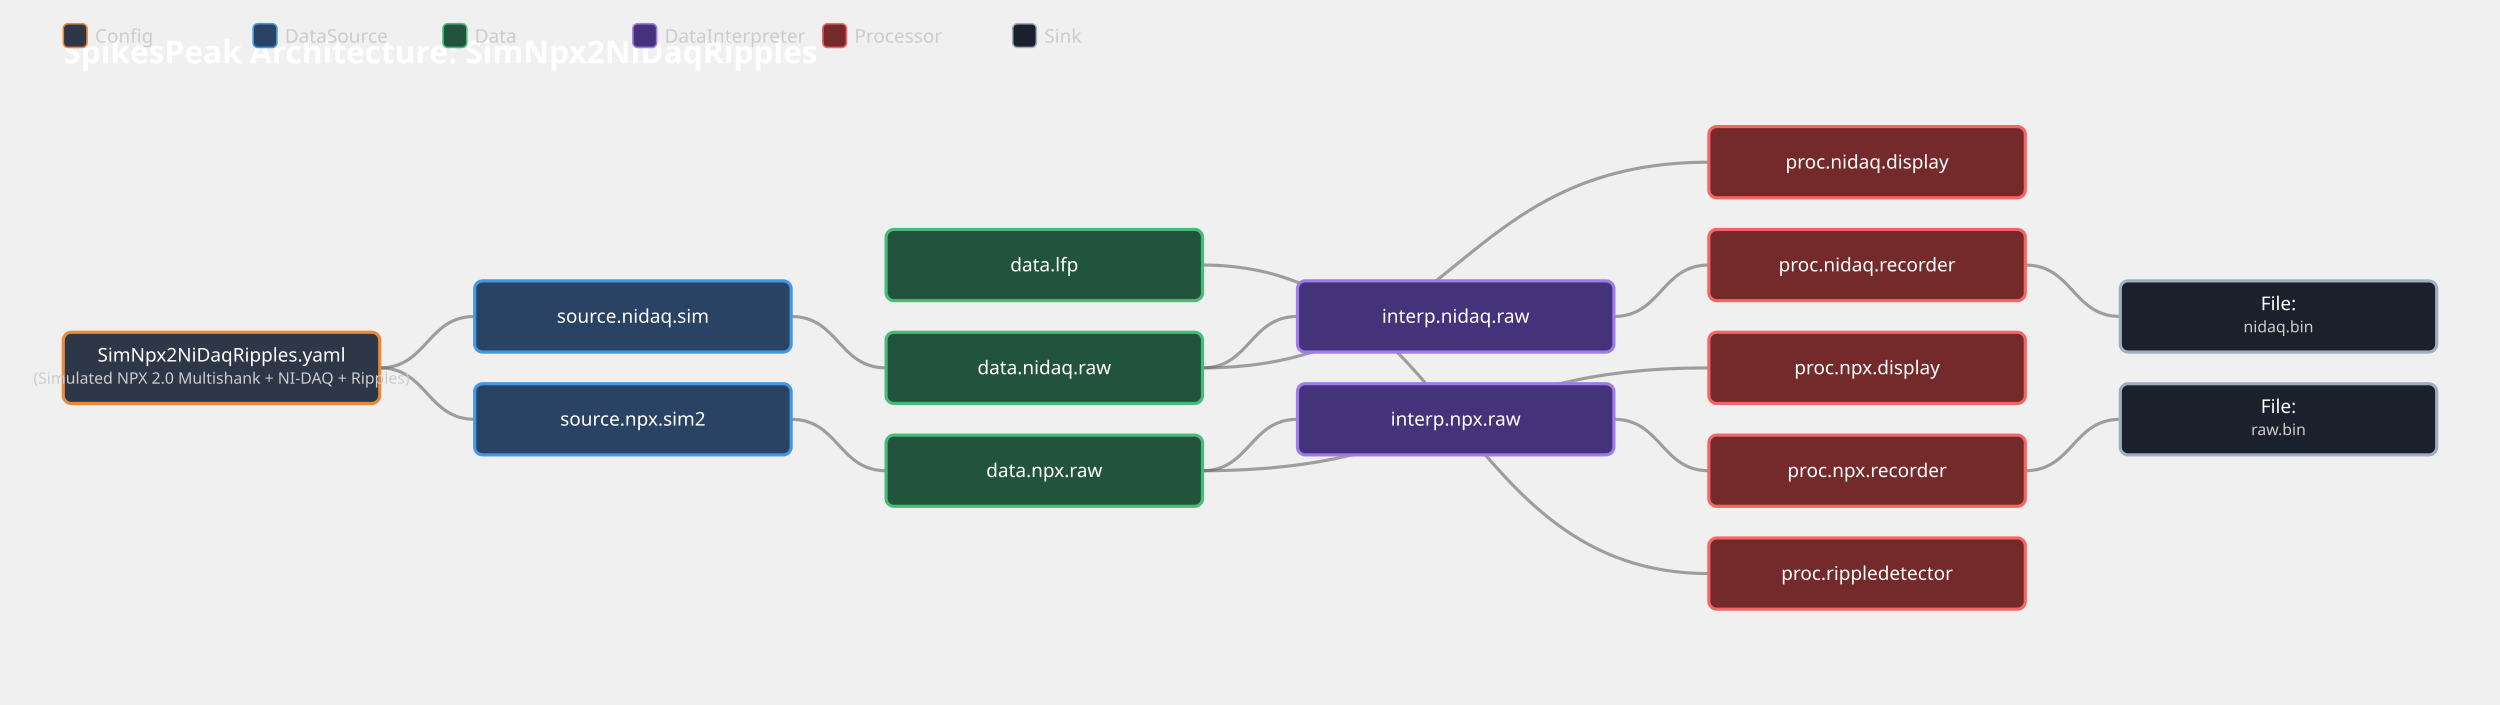
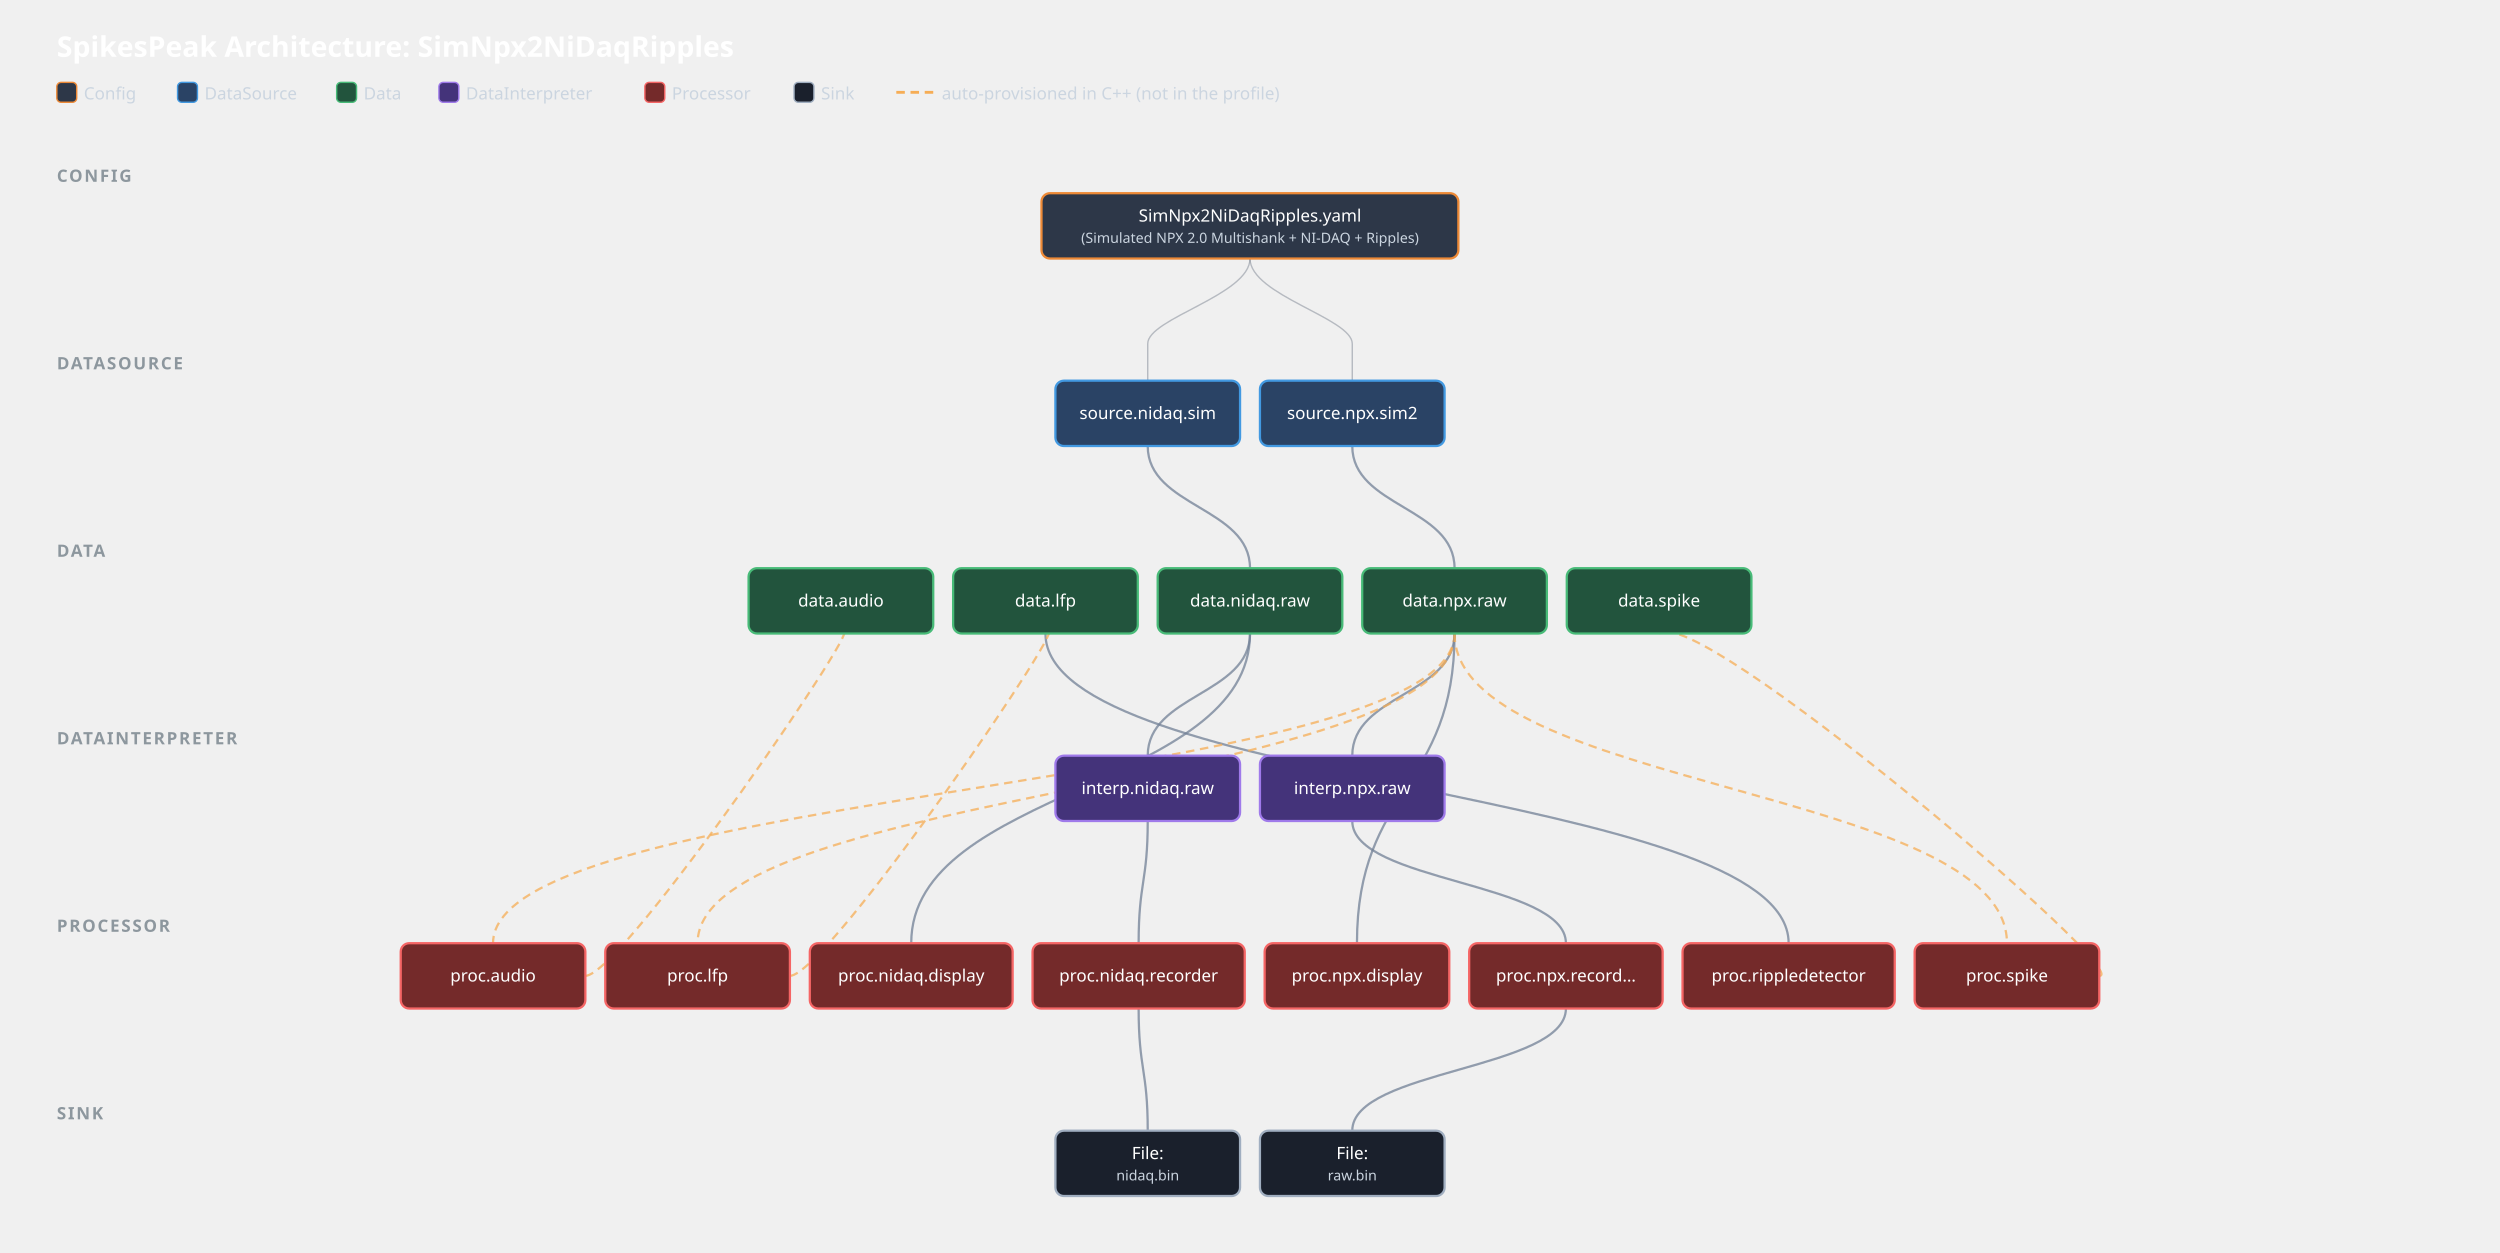
- <svg xmlns="http://www.w3.org/2000/svg" width="1580.0" height="445.0" style="background-color: #1a1a1a;">
+ <svg xmlns="http://www.w3.org/2000/svg" width="1760.0" height="882.0" viewBox="0 0 1760.0 882.0" preserveAspectRatio="xMidYMin meet" style="background-color: #1a1a1a; max-width: 100%; height: auto;">
  <text x="40" y="40" fill="#fff" font-family="sans-serif" font-size="20" font-weight="bold">SpikesPeak Architecture: SimNpx2NiDaqRipples</text>
  <g id="legend">
-     <rect x="40" y="15" width="15" height="15" rx="3" fill="#2d3748" stroke="#ed8936" stroke-width="1" />
-     <text x="60" y="27" fill="#ccc" font-family="sans-serif" font-size="12">Config</text>
-     <rect x="160" y="15" width="15" height="15" rx="3" fill="#2a4365" stroke="#4299e1" stroke-width="1" />
-     <text x="180" y="27" fill="#ccc" font-family="sans-serif" font-size="12">DataSource</text>
-     <rect x="280" y="15" width="15" height="15" rx="3" fill="#22543d" stroke="#48bb78" stroke-width="1" />
-     <text x="300" y="27" fill="#ccc" font-family="sans-serif" font-size="12">Data</text>
-     <rect x="400" y="15" width="15" height="15" rx="3" fill="#44337a" stroke="#9f7aea" stroke-width="1" />
-     <text x="420" y="27" fill="#ccc" font-family="sans-serif" font-size="12">DataInterpreter</text>
-     <rect x="520" y="15" width="15" height="15" rx="3" fill="#742a2a" stroke="#f56565" stroke-width="1" />
-     <text x="540" y="27" fill="#ccc" font-family="sans-serif" font-size="12">Processor</text>
-     <rect x="640" y="15" width="15" height="15" rx="3" fill="#1a202c" stroke="#a0aec0" stroke-width="1" />
-     <text x="660" y="27" fill="#ccc" font-family="sans-serif" font-size="12">Sink</text>
+     <rect x="40" y="58" width="14" height="14" rx="3" fill="#2d3748" stroke="#ed8936" stroke-width="1" />
+     <text x="59" y="70" fill="#cbd5e0" font-family="sans-serif" font-size="12">Config</text>
+     <rect x="125" y="58" width="14" height="14" rx="3" fill="#2a4365" stroke="#4299e1" stroke-width="1" />
+     <text x="144" y="70" fill="#cbd5e0" font-family="sans-serif" font-size="12">DataSource</text>
+     <rect x="237" y="58" width="14" height="14" rx="3" fill="#22543d" stroke="#48bb78" stroke-width="1" />
+     <text x="256" y="70" fill="#cbd5e0" font-family="sans-serif" font-size="12">Data</text>
+     <rect x="309" y="58" width="14" height="14" rx="3" fill="#44337a" stroke="#9f7aea" stroke-width="1" />
+     <text x="328" y="70" fill="#cbd5e0" font-family="sans-serif" font-size="12">DataInterpreter</text>
+     <rect x="454" y="58" width="14" height="14" rx="3" fill="#742a2a" stroke="#f56565" stroke-width="1" />
+     <text x="473" y="70" fill="#cbd5e0" font-family="sans-serif" font-size="12">Processor</text>
+     <rect x="559" y="58" width="14" height="14" rx="3" fill="#1a202c" stroke="#a0aec0" stroke-width="1" />
+     <text x="578" y="70" fill="#cbd5e0" font-family="sans-serif" font-size="12">Sink</text>
+     <path d="M 631 65 l 26 0" stroke="#f6ad55" stroke-width="2" stroke-dasharray="6 4" />
+     <text x="663" y="70" fill="#cbd5e0" font-family="sans-serif" font-size="12">auto-provisioned in C++ (not in the profile)</text>
  </g>
  <g id="edges">
-     <path d="M 240.0 232.5 C 270.0 232.5, 270.0 200.0, 300.0 200.0" fill="none" stroke="#666" stroke-width="2" opacity="0.6" />
-     <path d="M 240.0 232.5 C 270.0 232.5, 270.0 265.0, 300.0 265.0" fill="none" stroke="#666" stroke-width="2" opacity="0.6" />
-     <path d="M 760.0 167.5 C 920.0 167.5, 920.0 362.5, 1080.0 362.5" fill="none" stroke="#666" stroke-width="2" opacity="0.6" />
-     <path d="M 760.0 232.5 C 790.0 232.5, 790.0 200.0, 820.0 200.0" fill="none" stroke="#666" stroke-width="2" opacity="0.6" />
-     <path d="M 760.0 232.5 C 920.0 232.5, 920.0 102.5, 1080.0 102.5" fill="none" stroke="#666" stroke-width="2" opacity="0.6" />
-     <path d="M 760.0 297.5 C 790.0 297.5, 790.0 265.0, 820.0 265.0" fill="none" stroke="#666" stroke-width="2" opacity="0.6" />
-     <path d="M 760.0 297.5 C 920.0 297.5, 920.0 232.5, 1080.0 232.5" fill="none" stroke="#666" stroke-width="2" opacity="0.6" />
-     <path d="M 1020.0 200.0 C 1050.0 200.0, 1050.0 167.5, 1080.0 167.5" fill="none" stroke="#666" stroke-width="2" opacity="0.6" />
-     <path d="M 1020.0 265.0 C 1050.0 265.0, 1050.0 297.5, 1080.0 297.5" fill="none" stroke="#666" stroke-width="2" opacity="0.6" />
-     <path d="M 1280.0 167.5 C 1310.0 167.5, 1310.0 200.0, 1340.0 200.0" fill="none" stroke="#666" stroke-width="2" opacity="0.6" />
-     <path d="M 1280.0 297.5 C 1310.0 297.5, 1310.0 265.0, 1340.0 265.0" fill="none" stroke="#666" stroke-width="2" opacity="0.6" />
-     <path d="M 500.0 200.0 C 530.0 200.0, 530.0 232.5, 560.0 232.5" fill="none" stroke="#666" stroke-width="2" opacity="0.6" />
-     <path d="M 500.0 265.0 C 530.0 265.0, 530.0 297.5, 560.0 297.5" fill="none" stroke="#666" stroke-width="2" opacity="0.6" />
+     <path d="M 880.0 182.0 C 880.0 207.8, 808.0 224.0, 808.0 242.0 L 808.0 268.0" fill="none" stroke="#4a5568" stroke-width="1.0" opacity="0.35" />
+     <path d="M 880.0 182.0 C 880.0 207.8, 952.0 224.0, 952.0 242.0 L 952.0 268.0" fill="none" stroke="#4a5568" stroke-width="1.0" opacity="0.35" />
+     <path d="M 736.0 446.0 C 736.0 555.0, 1259.2 555.0, 1259.2 664.0" fill="none" stroke="#718096" stroke-width="1.6" opacity="0.75" />
+     <path d="M 880.0 446.0 C 880.0 489.0, 808.0 489.0, 808.0 532.0" fill="none" stroke="#718096" stroke-width="1.6" opacity="0.75" />
+     <path d="M 880.0 446.0 C 880.0 555.0, 641.5 555.0, 641.5 664.0" fill="none" stroke="#718096" stroke-width="1.6" opacity="0.75" />
+     <path d="M 1024.0 446.0 C 1024.0 489.0, 952.0 489.0, 952.0 532.0" fill="none" stroke="#718096" stroke-width="1.6" opacity="0.75" />
+     <path d="M 1024.0 446.0 C 1024.0 555.0, 347.1 555.0, 347.1 664.0" fill="none" stroke="#f6ad55" stroke-width="1.6" opacity="0.75" stroke-dasharray="6 4" />
+     <path d="M 1024.0 446.0 C 1024.0 555.0, 491.1 555.0, 491.1 664.0" fill="none" stroke="#f6ad55" stroke-width="1.6" opacity="0.75" stroke-dasharray="6 4" />
+     <path d="M 1024.0 446.0 C 1024.0 555.0, 955.3 555.0, 955.3 664.0" fill="none" stroke="#718096" stroke-width="1.6" opacity="0.75" />
+     <path d="M 1024.0 446.0 C 1024.0 555.0, 1412.9 555.0, 1412.9 664.0" fill="none" stroke="#f6ad55" stroke-width="1.6" opacity="0.75" stroke-dasharray="6 4" />
+     <path d="M 808.0 578.0 C 808.0 621.0, 801.6 621.0, 801.6 664.0" fill="none" stroke="#718096" stroke-width="1.6" opacity="0.75" />
+     <path d="M 952.0 578.0 C 952.0 621.0, 1102.4 621.0, 1102.4 664.0" fill="none" stroke="#718096" stroke-width="1.6" opacity="0.75" />
+     <path d="M 412.1 687.0 C 438.1 687.0, 618.0 423.0, 592.0 446.0" fill="none" stroke="#f6ad55" stroke-width="1.6" opacity="0.75" stroke-dasharray="6 4" />
+     <path d="M 556.1 687.0 C 582.1 687.0, 762.0 423.0, 736.0 446.0" fill="none" stroke="#f6ad55" stroke-width="1.6" opacity="0.75" stroke-dasharray="6 4" />
+     <path d="M 801.6 710.0 C 801.6 753.0, 808.0 753.0, 808.0 796.0" fill="none" stroke="#718096" stroke-width="1.6" opacity="0.75" />
+     <path d="M 1102.4 710.0 C 1102.4 753.0, 952.0 753.0, 952.0 796.0" fill="none" stroke="#718096" stroke-width="1.6" opacity="0.75" />
+     <path d="M 1477.9 687.0 C 1503.9 687.0, 1194.0 423.0, 1168.0 446.0" fill="none" stroke="#f6ad55" stroke-width="1.6" opacity="0.75" stroke-dasharray="6 4" />
+     <path d="M 808.0 314.0 C 808.0 357.0, 880.0 357.0, 880.0 400.0" fill="none" stroke="#718096" stroke-width="1.6" opacity="0.75" />
+     <path d="M 952.0 314.0 C 952.0 357.0, 1024.0 357.0, 1024.0 400.0" fill="none" stroke="#718096" stroke-width="1.6" opacity="0.75" />
  </g>
  <g id="nodes">
-     <rect x="40.0" y="210.0" width="200" height="45" rx="5" fill="#2d3748" stroke="#ed8936" stroke-width="2" />
-     <text x="140.0" y="228.5" fill="#fff" font-family="sans-serif" font-size="12" text-anchor="middle">SimNpx2NiDaqRipples.yaml</text>
-     <text x="140.0" y="242.5" fill="#ccc" font-family="sans-serif" font-size="10" text-anchor="middle">(Simulated NPX 2.0 Multishank + NI-DAQ + Ripples)</text>
-     <rect x="560.0" y="145.0" width="200" height="45" rx="5" fill="#22543d" stroke="#48bb78" stroke-width="2" />
-     <text x="660.0" y="171.5" fill="#fff" font-family="sans-serif" font-size="12" text-anchor="middle">data.lfp</text>
-     <rect x="560.0" y="210.0" width="200" height="45" rx="5" fill="#22543d" stroke="#48bb78" stroke-width="2" />
-     <text x="660.0" y="236.5" fill="#fff" font-family="sans-serif" font-size="12" text-anchor="middle">data.nidaq.raw</text>
-     <rect x="560.0" y="275.0" width="200" height="45" rx="5" fill="#22543d" stroke="#48bb78" stroke-width="2" />
-     <text x="660.0" y="301.5" fill="#fff" font-family="sans-serif" font-size="12" text-anchor="middle">data.npx.raw</text>
-     <rect x="820.0" y="177.5" width="200" height="45" rx="5" fill="#44337a" stroke="#9f7aea" stroke-width="2" />
-     <text x="920.0" y="204.0" fill="#fff" font-family="sans-serif" font-size="12" text-anchor="middle">interp.nidaq.raw</text>
-     <rect x="820.0" y="242.5" width="200" height="45" rx="5" fill="#44337a" stroke="#9f7aea" stroke-width="2" />
-     <text x="920.0" y="269.0" fill="#fff" font-family="sans-serif" font-size="12" text-anchor="middle">interp.npx.raw</text>
-     <rect x="1080.0" y="80.0" width="200" height="45" rx="5" fill="#742a2a" stroke="#f56565" stroke-width="2" />
-     <text x="1180.0" y="106.5" fill="#fff" font-family="sans-serif" font-size="12" text-anchor="middle">proc.nidaq.display</text>
-     <rect x="1080.0" y="145.0" width="200" height="45" rx="5" fill="#742a2a" stroke="#f56565" stroke-width="2" />
-     <text x="1180.0" y="171.5" fill="#fff" font-family="sans-serif" font-size="12" text-anchor="middle">proc.nidaq.recorder</text>
-     <rect x="1080.0" y="210.0" width="200" height="45" rx="5" fill="#742a2a" stroke="#f56565" stroke-width="2" />
-     <text x="1180.0" y="236.5" fill="#fff" font-family="sans-serif" font-size="12" text-anchor="middle">proc.npx.display</text>
-     <rect x="1080.0" y="275.0" width="200" height="45" rx="5" fill="#742a2a" stroke="#f56565" stroke-width="2" />
-     <text x="1180.0" y="301.5" fill="#fff" font-family="sans-serif" font-size="12" text-anchor="middle">proc.npx.recorder</text>
-     <rect x="1080.0" y="340.0" width="200" height="45" rx="5" fill="#742a2a" stroke="#f56565" stroke-width="2" />
-     <text x="1180.0" y="366.5" fill="#fff" font-family="sans-serif" font-size="12" text-anchor="middle">proc.rippledetector</text>
-     <rect x="1340.0" y="177.5" width="200" height="45" rx="5" fill="#1a202c" stroke="#a0aec0" stroke-width="2" />
-     <text x="1440.0" y="196.0" fill="#fff" font-family="sans-serif" font-size="12" text-anchor="middle">File:</text>
-     <text x="1440.0" y="210.0" fill="#ccc" font-family="sans-serif" font-size="10" text-anchor="middle">nidaq.bin</text>
-     <rect x="1340.0" y="242.5" width="200" height="45" rx="5" fill="#1a202c" stroke="#a0aec0" stroke-width="2" />
-     <text x="1440.0" y="261.0" fill="#fff" font-family="sans-serif" font-size="12" text-anchor="middle">File:</text>
-     <text x="1440.0" y="275.0" fill="#ccc" font-family="sans-serif" font-size="10" text-anchor="middle">raw.bin</text>
-     <rect x="300.0" y="177.5" width="200" height="45" rx="5" fill="#2a4365" stroke="#4299e1" stroke-width="2" />
-     <text x="400.0" y="204.0" fill="#fff" font-family="sans-serif" font-size="12" text-anchor="middle">source.nidaq.sim</text>
-     <rect x="300.0" y="242.5" width="200" height="45" rx="5" fill="#2a4365" stroke="#4299e1" stroke-width="2" />
-     <text x="400.0" y="269.0" fill="#fff" font-family="sans-serif" font-size="12" text-anchor="middle">source.npx.sim2</text>
+     <text x="40" y="128.0" fill="#8d979e" font-family="sans-serif" font-size="12" font-weight="bold" letter-spacing="1.2">CONFIG</text>
+     <text x="40" y="260.0" fill="#8d979e" font-family="sans-serif" font-size="12" font-weight="bold" letter-spacing="1.2">DATASOURCE</text>
+     <text x="40" y="392.0" fill="#8d979e" font-family="sans-serif" font-size="12" font-weight="bold" letter-spacing="1.2">DATA</text>
+     <text x="40" y="524.0" fill="#8d979e" font-family="sans-serif" font-size="12" font-weight="bold" letter-spacing="1.2">DATAINTERPRETER</text>
+     <text x="40" y="656.0" fill="#8d979e" font-family="sans-serif" font-size="12" font-weight="bold" letter-spacing="1.2">PROCESSOR</text>
+     <text x="40" y="788.0" fill="#8d979e" font-family="sans-serif" font-size="12" font-weight="bold" letter-spacing="1.2">SINK</text>
+     <rect x="733.2" y="136.0" width="293.5" height="46" rx="6" fill="#2d3748" stroke="#ed8936" stroke-width="1.6" />
+     <text x="880.0" y="156.0" fill="#fff" font-family="sans-serif" font-size="12" text-anchor="middle">SimNpx2NiDaqRipples.yaml</text>
+     <text x="880.0" y="171.0" fill="#cbd5e0" font-family="sans-serif" font-size="10" text-anchor="middle">(Simulated NPX 2.0 Multishank + NI-DAQ + Ripples)</text>
+     <rect x="527.0" y="400.0" width="130.0" height="46" rx="6" fill="#22543d" stroke="#48bb78" stroke-width="1.6" />
+     <text x="592.0" y="427.0" fill="#fff" font-family="sans-serif" font-size="12" text-anchor="middle">data.audio</text>
+     <rect x="671.0" y="400.0" width="130.0" height="46" rx="6" fill="#22543d" stroke="#48bb78" stroke-width="1.6" />
+     <text x="736.0" y="427.0" fill="#fff" font-family="sans-serif" font-size="12" text-anchor="middle">data.lfp</text>
+     <rect x="815.0" y="400.0" width="130.0" height="46" rx="6" fill="#22543d" stroke="#48bb78" stroke-width="1.6" />
+     <text x="880.0" y="427.0" fill="#fff" font-family="sans-serif" font-size="12" text-anchor="middle">data.nidaq.raw</text>
+     <rect x="959.0" y="400.0" width="130.0" height="46" rx="6" fill="#22543d" stroke="#48bb78" stroke-width="1.6" />
+     <text x="1024.0" y="427.0" fill="#fff" font-family="sans-serif" font-size="12" text-anchor="middle">data.npx.raw</text>
+     <rect x="1103.0" y="400.0" width="130.0" height="46" rx="6" fill="#22543d" stroke="#48bb78" stroke-width="1.6" />
+     <text x="1168.0" y="427.0" fill="#fff" font-family="sans-serif" font-size="12" text-anchor="middle">data.spike</text>
+     <rect x="743.0" y="532.0" width="130.0" height="46" rx="6" fill="#44337a" stroke="#9f7aea" stroke-width="1.6" />
+     <text x="808.0" y="559.0" fill="#fff" font-family="sans-serif" font-size="12" text-anchor="middle">interp.nidaq.raw</text>
+     <rect x="887.0" y="532.0" width="130.0" height="46" rx="6" fill="#44337a" stroke="#9f7aea" stroke-width="1.6" />
+     <text x="952.0" y="559.0" fill="#fff" font-family="sans-serif" font-size="12" text-anchor="middle">interp.npx.raw</text>
+     <rect x="282.1" y="664.0" width="130.0" height="46" rx="6" fill="#742a2a" stroke="#f56565" stroke-width="1.6" />
+     <text x="347.1" y="691.0" fill="#fff" font-family="sans-serif" font-size="12" text-anchor="middle">proc.audio</text>
+     <rect x="426.1" y="664.0" width="130.0" height="46" rx="6" fill="#742a2a" stroke="#f56565" stroke-width="1.6" />
+     <text x="491.1" y="691.0" fill="#fff" font-family="sans-serif" font-size="12" text-anchor="middle">proc.lfp</text>
+     <rect x="570.1" y="664.0" width="142.8" height="46" rx="6" fill="#742a2a" stroke="#f56565" stroke-width="1.6" />
+     <text x="641.5" y="691.0" fill="#fff" font-family="sans-serif" font-size="12" text-anchor="middle">proc.nidaq.display</text>
+     <rect x="726.9" y="664.0" width="149.4" height="46" rx="6" fill="#742a2a" stroke="#f56565" stroke-width="1.6" />
+     <text x="801.6" y="691.0" fill="#fff" font-family="sans-serif" font-size="12" text-anchor="middle">proc.nidaq.recorder</text>
+     <rect x="890.3" y="664.0" width="130.0" height="46" rx="6" fill="#742a2a" stroke="#f56565" stroke-width="1.6" />
+     <text x="955.3" y="691.0" fill="#fff" font-family="sans-serif" font-size="12" text-anchor="middle">proc.npx.display</text>
+     <rect x="1034.3" y="664.0" width="136.2" height="46" rx="6" fill="#742a2a" stroke="#f56565" stroke-width="1.6" />
+     <text x="1102.4" y="691.0" fill="#fff" font-family="sans-serif" font-size="12" text-anchor="middle">proc.npx.record…</text>
+     <rect x="1184.5" y="664.0" width="149.4" height="46" rx="6" fill="#742a2a" stroke="#f56565" stroke-width="1.6" />
+     <text x="1259.2" y="691.0" fill="#fff" font-family="sans-serif" font-size="12" text-anchor="middle">proc.rippledetector</text>
+     <rect x="1347.9" y="664.0" width="130.0" height="46" rx="6" fill="#742a2a" stroke="#f56565" stroke-width="1.6" />
+     <text x="1412.9" y="691.0" fill="#fff" font-family="sans-serif" font-size="12" text-anchor="middle">proc.spike</text>
+     <rect x="743.0" y="796.0" width="130.0" height="46" rx="6" fill="#1a202c" stroke="#a0aec0" stroke-width="1.6" />
+     <text x="808.0" y="816.0" fill="#fff" font-family="sans-serif" font-size="12" text-anchor="middle">File:</text>
+     <text x="808.0" y="831.0" fill="#cbd5e0" font-family="sans-serif" font-size="10" text-anchor="middle">nidaq.bin</text>
+     <rect x="887.0" y="796.0" width="130.0" height="46" rx="6" fill="#1a202c" stroke="#a0aec0" stroke-width="1.6" />
+     <text x="952.0" y="816.0" fill="#fff" font-family="sans-serif" font-size="12" text-anchor="middle">File:</text>
+     <text x="952.0" y="831.0" fill="#cbd5e0" font-family="sans-serif" font-size="10" text-anchor="middle">raw.bin</text>
+     <rect x="743.0" y="268.0" width="130.0" height="46" rx="6" fill="#2a4365" stroke="#4299e1" stroke-width="1.6" />
+     <text x="808.0" y="295.0" fill="#fff" font-family="sans-serif" font-size="12" text-anchor="middle">source.nidaq.sim</text>
+     <rect x="887.0" y="268.0" width="130.0" height="46" rx="6" fill="#2a4365" stroke="#4299e1" stroke-width="1.6" />
+     <text x="952.0" y="295.0" fill="#fff" font-family="sans-serif" font-size="12" text-anchor="middle">source.npx.sim2</text>
  </g>
</svg>
